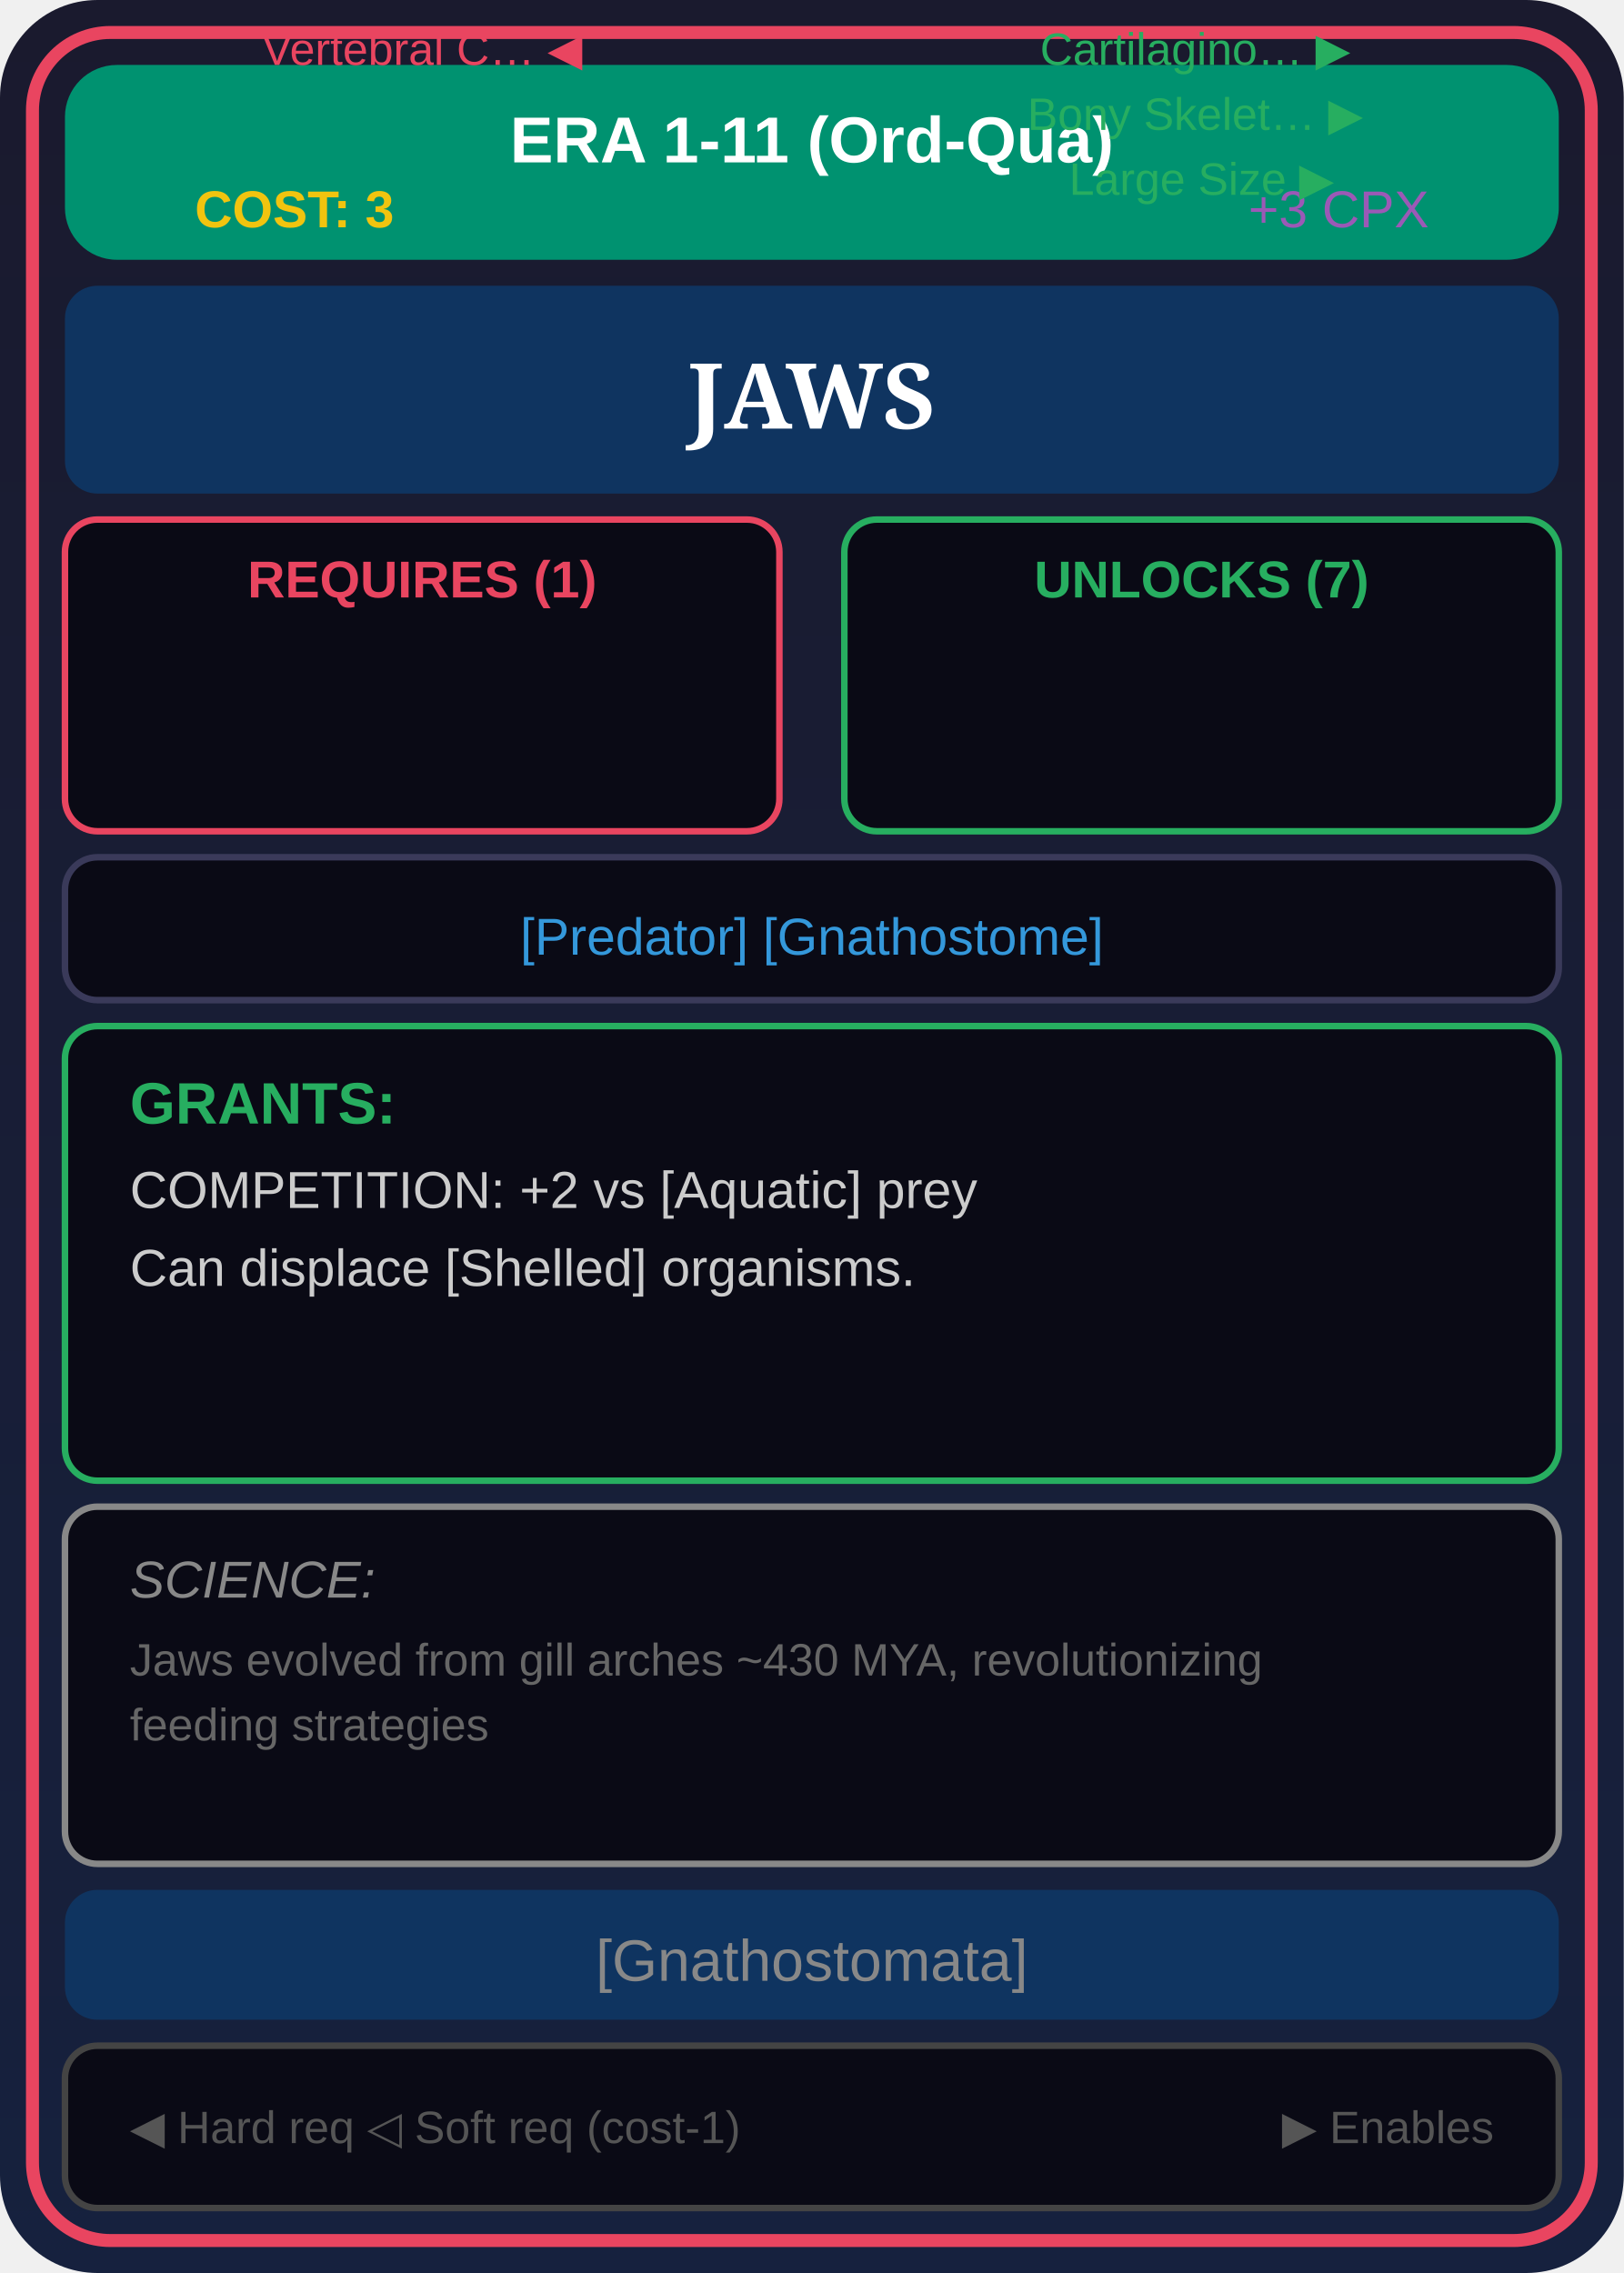
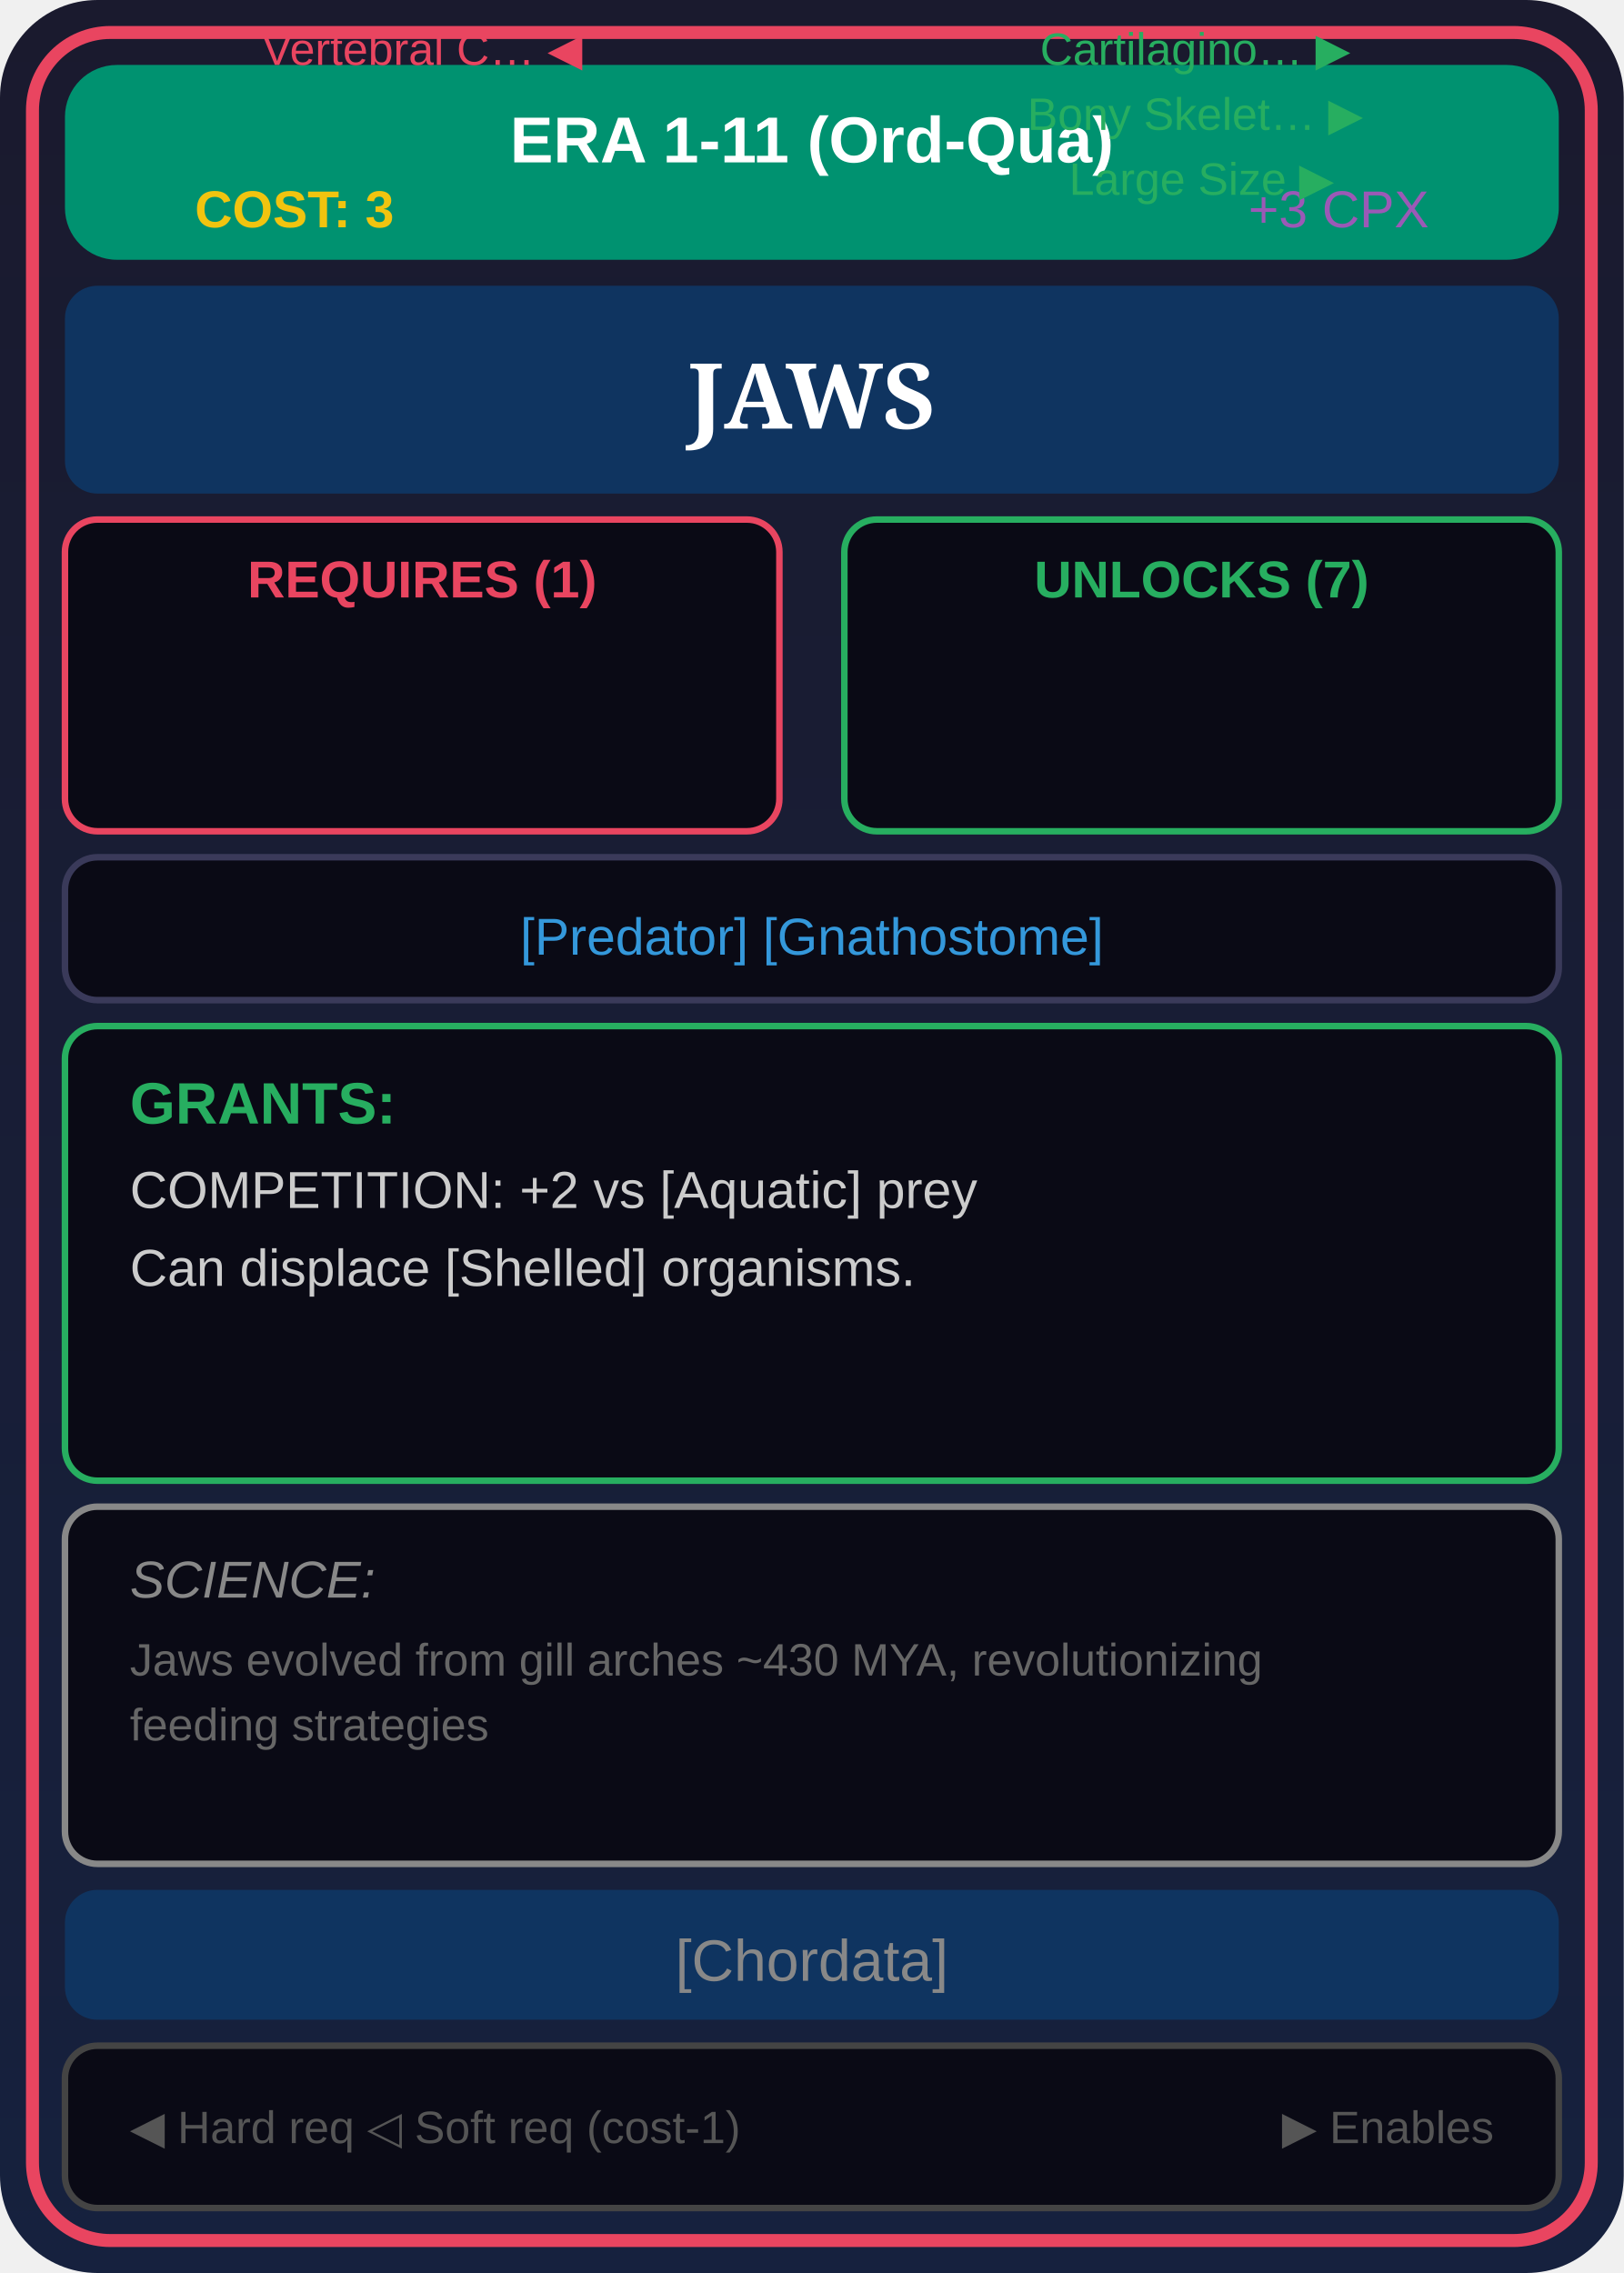
<svg xmlns="http://www.w3.org/2000/svg" viewBox="0 0 250 350" width="250" height="350">
  <defs>
    <linearGradient id="cardBg" x1="0%" y1="0%" x2="0%" y2="100%">
      <stop offset="0%" style="stop-color:#1a1a2e" />
      <stop offset="100%" style="stop-color:#16213e" />
    </linearGradient>
    <linearGradient id="eraGrad" x1="0%" y1="0%" x2="100%" y2="0%">
      <stop offset="0%" style="stop-color:#009270" />
      <stop offset="100%" style="stop-color:#009270" />
    </linearGradient>
  </defs>
  <rect width="250" height="350" fill="url(#cardBg)" rx="15" />
  <rect x="5" y="5" width="240" height="340" fill="none" stroke="#e94560" stroke-width="2" rx="12" />
  <rect x="10" y="10" width="230" height="30" fill="url(#eraGrad)" rx="8" />
  <text x="125" y="25" font-family="Arial" font-size="10" fill="#ffffff" text-anchor="middle" font-weight="bold">ERA 1-11 (Ord-Qua)</text>
  <text x="30" y="35" font-family="Arial" font-size="8" fill="#f1c40f" font-weight="bold">COST: 3</text>
  <text x="220" y="35" font-family="Arial" font-size="8" fill="#9b59b6" text-anchor="end">+3 CPX</text>
  <rect x="10" y="44" width="230" height="32" fill="#0f3460" rx="5" />
  <text x="125" y="66" font-family="Georgia" font-size="14" fill="#fff" text-anchor="middle" font-weight="bold">JAWS</text>
  <rect x="10" y="80" width="110" height="48" fill="#0a0a15" stroke="#e94560" rx="5" />
  <text x="65" y="92" font-family="Arial" font-size="8" fill="#e94560" text-anchor="middle" font-weight="bold">REQUIRES (1)</text>
  <text font-family="Arial" font-size="7" text-anchor="middle">
    <tspan x="65" dy="10" fill="#e94560">Vertebral C… ◀</tspan>
  </text>
  <rect x="130" y="80" width="110" height="48" fill="#0a0a15" stroke="#27ae60" rx="5" />
  <text x="185" y="92" font-family="Arial" font-size="8" fill="#27ae60" text-anchor="middle" font-weight="bold">UNLOCKS (7)</text>
  <text font-family="Arial" font-size="7" text-anchor="middle">
    <tspan x="185" dy="10" fill="#27ae60">Cartilagino… ▶</tspan>
    <tspan x="185" dy="10" fill="#27ae60">Bony Skelet… ▶</tspan>
    <tspan x="185" dy="10" fill="#27ae60">Large Size ▶</tspan>
  </text>
  <rect x="10" y="132" width="230" height="22" fill="#0a0a15" stroke="#3a3a5a" rx="5" />
  <text x="125" y="147" font-family="Arial" font-size="8" fill="#3498db" text-anchor="middle">[Predator] [Gnathostome]</text>
  <rect x="10" y="158" width="230" height="70" fill="#0a0a15" stroke="#27ae60" rx="5" />
  <text x="20" y="173" font-family="Arial" font-size="9" fill="#27ae60" font-weight="bold">GRANTS:</text>
  <text x="20" y="186" font-family="Arial" font-size="8" fill="#ccc">COMPETITION: +2 vs [Aquatic] prey</text>
  <text x="20" y="198" font-family="Arial" font-size="8" fill="#ccc">Can displace [Shelled] organisms.</text>
  <text x="20" y="210" font-family="Arial" font-size="8" fill="#ccc" />
  <rect x="10" y="232" width="230" height="55" fill="#0a0a15" stroke="#888" rx="5" />
  <text x="20" y="246" font-family="Arial" font-size="8" fill="#888" font-style="italic">SCIENCE:</text>
  <text x="20" y="258" font-family="Arial" font-size="7" fill="#666">Jaws evolved from gill arches ~430 MYA, revolutionizing</text>
  <text x="20" y="268" font-family="Arial" font-size="7" fill="#666"> feeding strategies</text>
  <rect x="10" y="291" width="230" height="20" fill="#0f3460" rx="5" />
-   <text x="125" y="305" font-family="Arial" font-size="9" fill="#888" text-anchor="middle">[Gnathostomata]</text>
+   <text x="125" y="305" font-family="Arial" font-size="9" fill="#888" text-anchor="middle">[Chordata]</text>
  <rect x="10" y="315" width="230" height="25" fill="#0a0a15" stroke="#444" rx="5" />
  <text x="20" y="330" font-family="Arial" font-size="7" fill="#555">◀ Hard req  ◁ Soft req (cost-1)</text>
  <text x="230" y="330" font-family="Arial" font-size="7" fill="#555" text-anchor="end">▶ Enables</text>
</svg>
